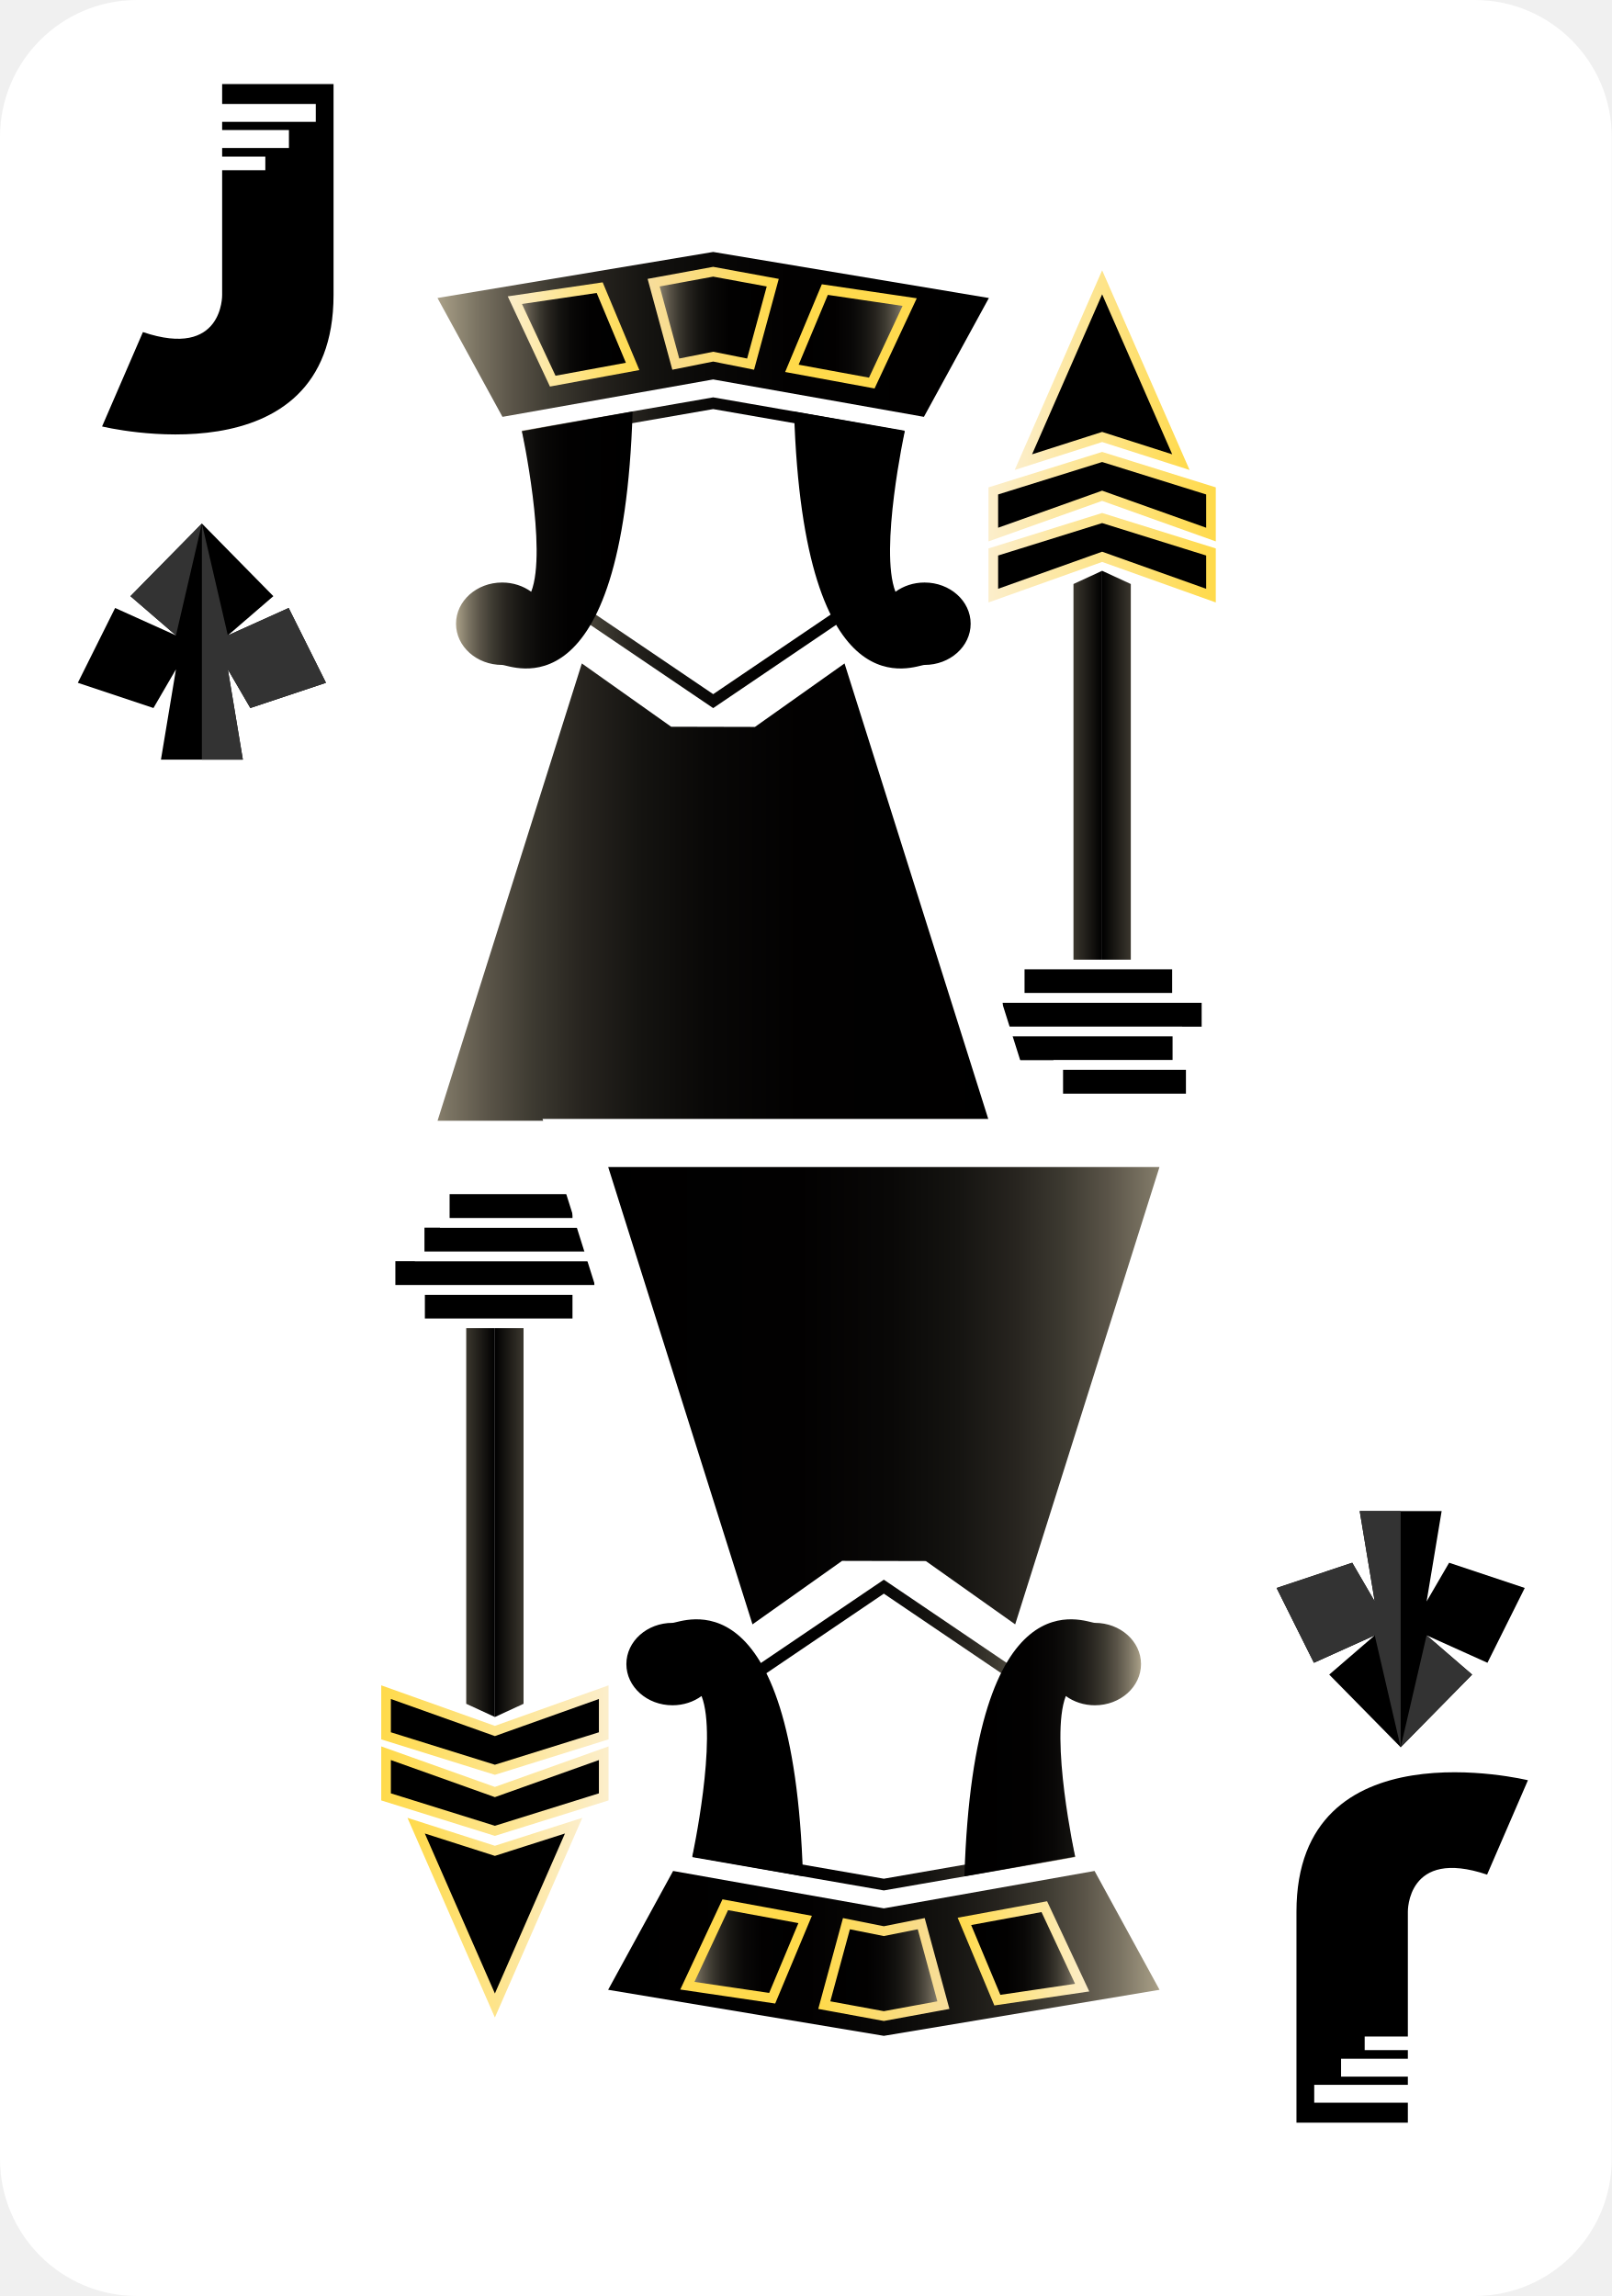
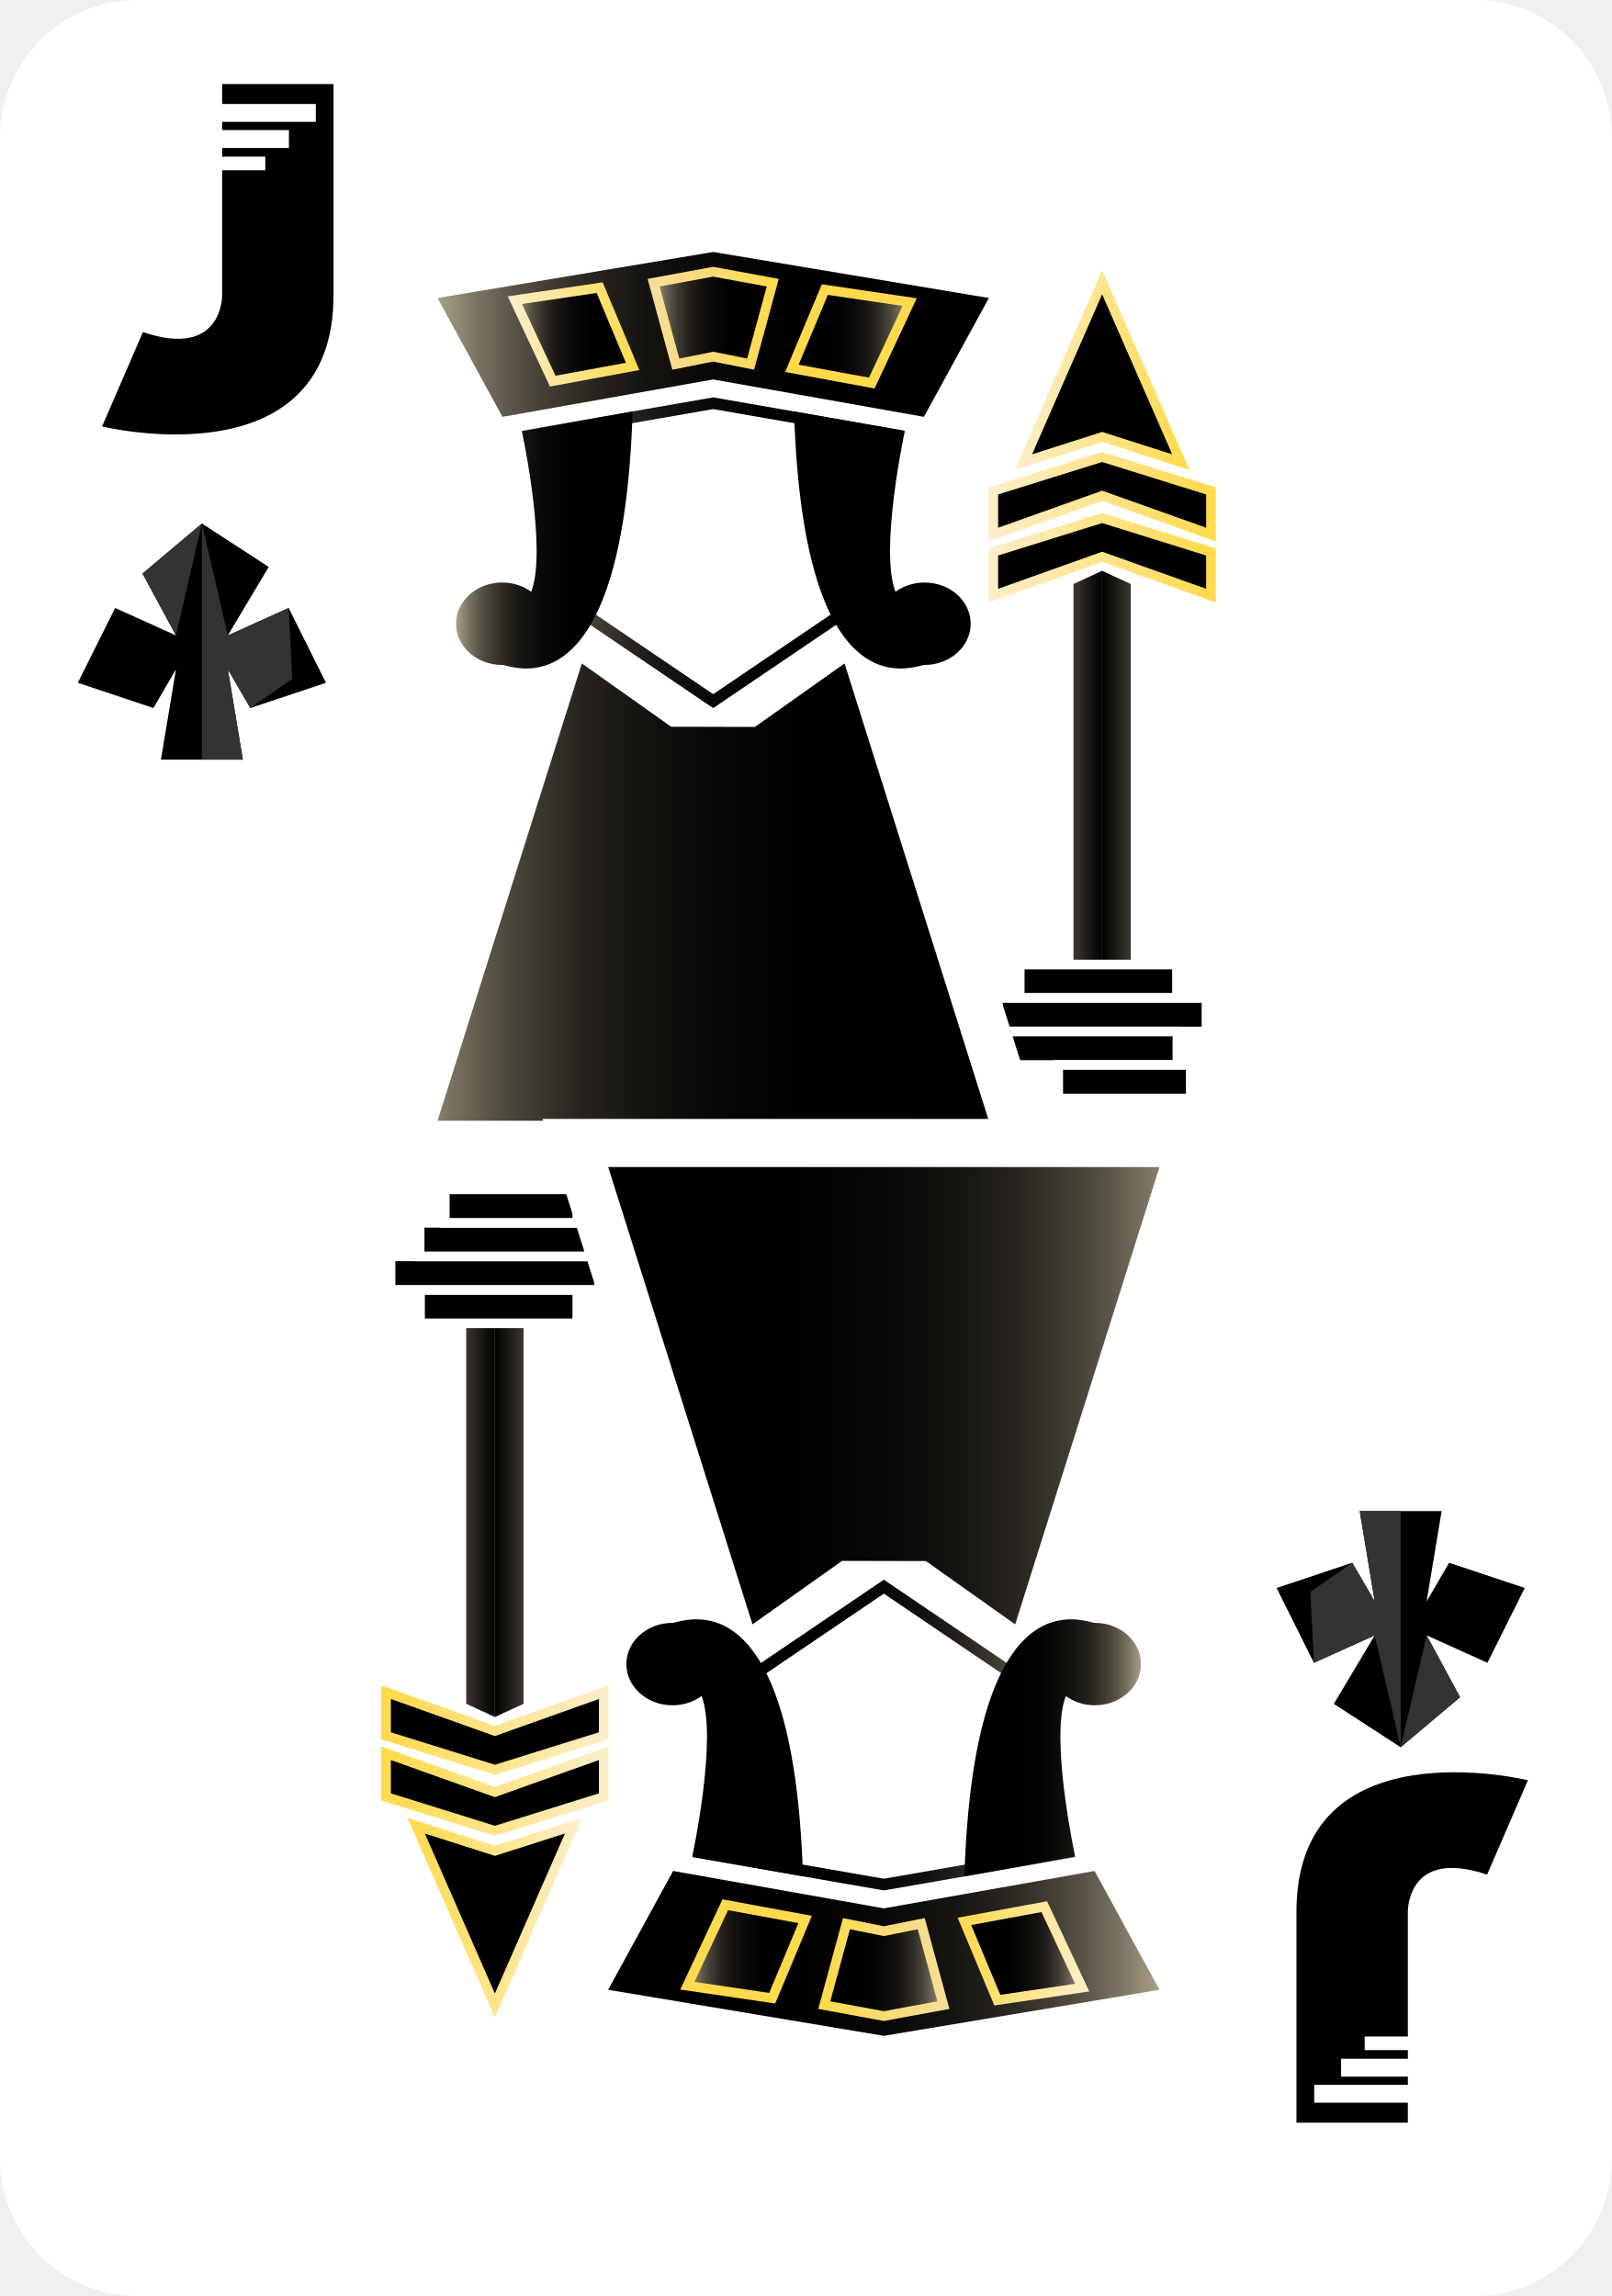
<svg xmlns="http://www.w3.org/2000/svg" xmlns:xlink="http://www.w3.org/1999/xlink" id="Layer_2" data-name="Layer 2" width="837.007" height="1192.499" viewBox="0 0 837.007 1192.499">
  <defs>
    <style>
      .cls-1 {
        fill: url(#linear-gradient);
      }

      .cls-2 {
        stroke: url(#linear-gradient-16);
      }

      .cls-2, .cls-3, .cls-4, .cls-5, .cls-6, .cls-7, .cls-8, .cls-9, .cls-10, .cls-11, .cls-12, .cls-13, .cls-14, .cls-15, .cls-16, .cls-17, .cls-18 {
        stroke-miterlimit: 10;
      }

      .cls-2, .cls-3, .cls-4, .cls-5, .cls-6, .cls-7, .cls-9, .cls-10, .cls-11, .cls-15, .cls-16, .cls-17, .cls-18 {
        stroke-width: 5px;
      }

      .cls-2, .cls-3, .cls-4, .cls-5, .cls-6, .cls-7, .cls-10, .cls-11, .cls-15, .cls-16, .cls-17, .cls-18 {
        stroke-linecap: square;
      }

      .cls-3 {
        stroke: url(#linear-gradient-15);
      }

      .cls-4 {
        stroke: url(#linear-gradient-14);
      }

      .cls-5 {
        stroke: url(#linear-gradient-30);
      }

      .cls-6 {
        stroke: url(#linear-gradient-31);
      }

      .cls-7 {
        stroke: url(#linear-gradient-32);
      }

      .cls-19 {
        fill: #fff;
      }

      .cls-20 {
        fill: #333;
      }

      .cls-8 {
        fill: url(#linear-gradient-3);
      }

      .cls-8, .cls-9, .cls-14 {
        stroke: #fff;
      }

      .cls-8, .cls-14 {
        stroke-width: 25px;
      }

      .cls-10 {
        fill: url(#linear-gradient-8);
        stroke: url(#linear-gradient-9);
      }

      .cls-11 {
        fill: url(#linear-gradient-6);
        stroke: url(#linear-gradient-7);
      }

      .cls-12 {
        stroke: url(#linear-gradient-20);
      }

      .cls-12, .cls-13 {
        fill: none;
        stroke-width: 6px;
      }

      .cls-21 {
        fill: url(#linear-gradient-2);
      }

      .cls-22 {
        fill: url(#linear-gradient-5);
      }

      .cls-13 {
        stroke: url(#linear-gradient-4);
      }

      .cls-14 {
        fill: url(#linear-gradient-19);
      }

      .cls-15 {
        fill: url(#linear-gradient-10);
        stroke: url(#linear-gradient-11);
      }

      .cls-16 {
        fill: url(#linear-gradient-24);
        stroke: url(#linear-gradient-25);
      }

      .cls-17 {
        fill: url(#linear-gradient-22);
        stroke: url(#linear-gradient-23);
      }

      .cls-18 {
        fill: url(#linear-gradient-26);
        stroke: url(#linear-gradient-27);
      }

      .cls-23 {
        fill: url(#linear-gradient-18);
      }

      .cls-24 {
        fill: url(#linear-gradient-21);
      }

      .cls-25 {
        fill: url(#linear-gradient-17);
      }

      .cls-26 {
        fill: url(#linear-gradient-13);
      }

      .cls-27 {
        fill: url(#linear-gradient-12);
      }

      .cls-28 {
        fill: url(#linear-gradient-28);
      }

      .cls-29 {
        fill: url(#linear-gradient-29);
      }
    </style>
    <symbol id="Black_J" data-name="Black J" viewBox="0 0 120.206 181.989">
      <path d="M62.353,0V10.35h48.627v9.292H62.353v4.256h34.684v9.292H62.353v4.482h22.425v7.077h-22.425V109.532s.643,33.426-41.14,19.284L0,177.839s120.206,29.401,120.206-68.306V0H62.353Z" />
    </symbol>
    <linearGradient id="linear-gradient" x1="364.342" y1="302.636" x2="379.229" y2="302.636" gradientUnits="userSpaceOnUse">
      <stop offset="0" stop-color="#3b372e" />
      <stop offset=".999" stop-color="#000" />
    </linearGradient>
    <linearGradient id="linear-gradient-2" x1="13276.101" y1="302.636" x2="13290.988" y2="302.636" gradientTransform="translate(13670.216) rotate(-180) scale(1 -1)" xlink:href="#linear-gradient" />
    <linearGradient id="linear-gradient-3" x1="17.051" y1="328.67" x2="337.432" y2="328.67" gradientUnits="userSpaceOnUse">
      <stop offset="0" stop-color="#aba189" />
      <stop offset=".013" stop-color="#a19881" />
      <stop offset=".071" stop-color="#7b7463" />
      <stop offset=".136" stop-color="#5a5448" />
      <stop offset=".208" stop-color="#3d3a31" />
      <stop offset=".287" stop-color="#27241f" />
      <stop offset=".379" stop-color="#151411" />
      <stop offset=".489" stop-color="#090807" />
      <stop offset=".639" stop-color="#020101" />
      <stop offset=".999" stop-color="#000" />
    </linearGradient>
    <linearGradient id="linear-gradient-4" x1="77.855" y1="156.221" x2="276.628" y2="156.221" xlink:href="#linear-gradient-3" />
    <linearGradient id="linear-gradient-5" x1="34.066" y1="42.819" x2="320.417" y2="42.819" xlink:href="#linear-gradient-3" />
    <linearGradient id="linear-gradient-6" x1="74.24" y1="42.819" x2="135.401" y2="42.819" xlink:href="#linear-gradient-3" />
    <linearGradient id="linear-gradient-7" x1="765.247" y1="42.851" x2="826.808" y2="42.851" gradientTransform="translate(-785.7938) scale(1.1187 1)" gradientUnits="userSpaceOnUse">
      <stop offset="0" stop-color="#fceecb" />
      <stop offset="1" stop-color="#ffda4a" />
    </linearGradient>
    <linearGradient id="linear-gradient-8" x1="146.314" y1="34.266" x2="208.169" y2="34.266" xlink:href="#linear-gradient-3" />
    <linearGradient id="linear-gradient-9" x1="830.157" y1="34.477" x2="891.531" y2="34.477" gradientTransform="translate(-785.7938) scale(1.1187 1)" gradientUnits="userSpaceOnUse">
      <stop offset="0" stop-color="#f7dd9d" />
      <stop offset="1" stop-color="#ffda4a" />
    </linearGradient>
    <linearGradient id="linear-gradient-10" x1="13051.472" y1="43.819" x2="13112.632" y2="43.819" gradientTransform="translate(13330.745) rotate(-180) scale(1 -1)" xlink:href="#linear-gradient-3" />
    <linearGradient id="linear-gradient-11" x1="12375.17" y1="43.851" x2="12436.731" y2="43.851" gradientTransform="translate(14127.448) rotate(-180) scale(1.1187 -1)" gradientUnits="userSpaceOnUse">
      <stop offset="0" stop-color="#ffda4f" />
      <stop offset="1" stop-color="#ffda4a" />
    </linearGradient>
    <linearGradient id="linear-gradient-12" x1="43.689" y1="149.621" x2="135.401" y2="149.621" xlink:href="#linear-gradient-3" />
    <linearGradient id="linear-gradient-13" x1="13002.675" y1="149.621" x2="13094.388" y2="149.621" gradientTransform="translate(13313.619) rotate(-180) scale(1 -1)" gradientUnits="userSpaceOnUse">
      <stop offset="0" stop-color="#000" />
      <stop offset=".146" stop-color="#000" />
      <stop offset=".999" stop-color="#000" />
    </linearGradient>
    <linearGradient id="linear-gradient-14" x1="333.825" y1="61.384" x2="424.632" y2="61.384" gradientTransform="matrix(1, 0, 0, 1, 0, 0)" xlink:href="#linear-gradient-7" />
    <linearGradient id="linear-gradient-15" x1="320.21" y1="127.097" x2="438.247" y2="127.097" gradientTransform="matrix(1, 0, 0, 1, 0, 0)" xlink:href="#linear-gradient-7" />
    <linearGradient id="linear-gradient-16" x1="320.21" y1="158.807" x2="438.247" y2="158.807" gradientTransform="matrix(1, 0, 0, 1, 0, 0)" xlink:href="#linear-gradient-7" />
    <linearGradient id="linear-gradient-17" x1="14194.176" y1="16740.407" x2="14209.063" y2="16740.407" gradientTransform="translate(14272.938 17364.291) rotate(-180)" xlink:href="#linear-gradient" />
    <linearGradient id="linear-gradient-18" x1="-553.733" y1="16740.407" x2="-538.846" y2="16740.407" gradientTransform="translate(602.7215 17364.291) scale(1 -1)" xlink:href="#linear-gradient" />
    <linearGradient id="linear-gradient-19" x1="13846.885" y1="16766.44" x2="14167.266" y2="16766.44" gradientTransform="translate(14272.938 17364.291) rotate(-180)" xlink:href="#linear-gradient-3" />
    <linearGradient id="linear-gradient-20" x1="13907.689" y1="16593.992" x2="14106.462" y2="16593.992" gradientTransform="translate(14272.938 17364.291) rotate(-180)" xlink:href="#linear-gradient-3" />
    <linearGradient id="linear-gradient-21" x1="13863.9" y1="16480.59" x2="14150.251" y2="16480.59" gradientTransform="translate(14272.938 17364.291) rotate(-180)" xlink:href="#linear-gradient-3" />
    <linearGradient id="linear-gradient-22" x1="13904.075" y1="16480.59" x2="13965.235" y2="16480.59" gradientTransform="translate(14272.938 17364.291) rotate(-180)" xlink:href="#linear-gradient-3" />
    <linearGradient id="linear-gradient-23" x1="13127.549" y1="16480.622" x2="13189.109" y2="16480.622" gradientTransform="translate(15058.732 17364.291) rotate(-180) scale(1.1187 1)" xlink:href="#linear-gradient-7" />
    <linearGradient id="linear-gradient-24" x1="13976.148" y1="16472.036" x2="14038.003" y2="16472.036" gradientTransform="translate(14272.938 17364.291) rotate(-180)" xlink:href="#linear-gradient-3" />
    <linearGradient id="linear-gradient-25" x1="13192.459" y1="16472.248" x2="13253.833" y2="16472.248" gradientTransform="translate(15058.732 17364.291) rotate(-180) scale(1.1187 1)" xlink:href="#linear-gradient-9" />
    <linearGradient id="linear-gradient-26" x1="-778.362" y1="16481.59" x2="-717.202" y2="16481.59" gradientTransform="translate(942.1925 17364.291) scale(1 -1)" xlink:href="#linear-gradient-3" />
    <linearGradient id="linear-gradient-27" x1="12.868" y1="16481.622" x2="74.429" y2="16481.622" gradientTransform="translate(145.4896 17364.291) scale(1.1187 -1)" xlink:href="#linear-gradient-11" />
    <linearGradient id="linear-gradient-28" x1="13873.523" y1="16587.392" x2="13965.235" y2="16587.392" gradientTransform="translate(14272.938 17364.291) rotate(-180)" xlink:href="#linear-gradient-3" />
    <linearGradient id="linear-gradient-29" x1="-827.159" y1="16587.392" x2="-735.447" y2="16587.392" gradientTransform="translate(959.3187 17364.291) scale(1 -1)" xlink:href="#linear-gradient-13" />
    <linearGradient id="linear-gradient-30" x1="14163.659" y1="16499.155" x2="14254.466" y2="16499.155" gradientTransform="translate(14272.938 17364.291) rotate(-180)" xlink:href="#linear-gradient-7" />
    <linearGradient id="linear-gradient-31" x1="14150.044" y1="16564.868" x2="14268.081" y2="16564.868" gradientTransform="translate(14272.938 17364.291) rotate(-180)" xlink:href="#linear-gradient-7" />
    <linearGradient id="linear-gradient-32" x1="14150.044" y1="16596.578" x2="14268.081" y2="16596.578" gradientTransform="translate(14272.938 17364.291) rotate(-180)" xlink:href="#linear-gradient-7" />
    <symbol id="Jack" viewBox="0 0 443.104 926.52">
      <g>
        <polygon class="cls-1" points="379.229 165.603 364.342 172.464 364.342 439.669 379.229 439.669 379.229 165.603" />
        <polygon class="cls-21" points="379.229 165.603 394.115 172.464 394.115 439.669 379.229 439.669 379.229 165.603" />
        <rect class="cls-9" x="336.432" y="370.077" width="81.657" height="17.398" />
        <rect class="cls-9" x="325.046" y="387.475" width="108.366" height="17.398" />
        <rect class="cls-9" x="329.789" y="404.873" width="88.515" height="17.398" />
        <rect class="cls-9" x="356.432" y="422.271" width="68.815" height="17.398" />
        <polygon class="cls-8" points="252.215 193.607 252.215 193.607 194.964 234.181 159.404 234.099 102.267 193.607 17.051 463.732 176.832 463.732 177.651 463.732 337.432 463.732 252.215 193.607" />
        <polygon class="cls-13" points="177.241 78.569 81.486 95.235 101.373 181.894 177.241 233.293 253.11 181.894 272.996 95.235 177.241 78.569" />
        <polygon class="cls-22" points="177.241 0 34.066 23.919 67.81 85.639 177.241 66.219 286.672 85.639 320.417 23.919 177.241 0" />
        <polygon class="cls-11" points="74.24 25.042 93.915 67.096 135.401 59.45 118.293 18.543 74.24 25.042" />
        <polygon class="cls-10" points="177.241 10.271 146.314 15.959 157.819 58.26 177.241 54.376 196.664 58.26 208.169 15.959 177.241 10.271" />
        <polygon class="cls-15" points="279.274 26.042 259.6 68.096 218.113 60.45 235.221 19.543 279.274 26.042" />
        <path class="cls-27" d="M135.401,82.898l-57.508,10.195s13.305,61.71,4.841,83.399c-4.121-2.999-9.374-4.802-15.103-4.802-13.223,0-23.943,9.582-23.943,21.402s10.72,21.402,23.943,21.402c4.66,0,62.799,27.733,67.769-131.596Z" />
        <path class="cls-26" d="M219.232,82.898l57.508,10.195s-13.305,61.71-4.841,83.399c4.121-2.999,9.374-4.802,15.103-4.802,13.223,0,23.943,9.582,23.943,21.402,0,11.82-10.72,21.402-23.943,21.402-4.66,0-62.799,27.733-67.769-131.596Z" />
        <polygon class="cls-4" points="379.229 15.766 338.334 109.169 379.229 96.097 420.123 109.169 379.229 15.766" />
        <polygon class="cls-3" points="379.229 106.483 322.71 124.111 322.71 146.785 379.229 126.633 435.747 146.785 435.747 124.111 379.229 106.483" />
        <polygon class="cls-2" points="379.229 138.193 322.71 155.821 322.71 178.495 379.229 158.344 435.747 178.495 435.747 155.821 379.229 138.193" />
        <polygon class="cls-25" points="63.875 760.917 78.761 754.056 78.761 486.851 63.875 486.851 63.875 760.917" />
        <polygon class="cls-23" points="63.875 760.917 48.989 754.056 48.989 486.851 63.875 486.851 63.875 760.917" />
        <polygon class="cls-9" points="25.014 539.045 106.672 539.045 106.672 556.443 25.014 556.443 25.014 539.045" />
        <polygon class="cls-9" points="9.692 521.647 118.058 521.647 118.058 539.045 9.692 539.045 9.692 521.647" />
        <polygon class="cls-9" points="24.8 504.249 113.315 504.249 113.315 521.647 24.8 521.647 24.8 504.249" />
        <polygon class="cls-9" points="37.857 486.851 106.672 486.851 106.672 504.249 37.857 504.249 37.857 486.851" />
        <polygon class="cls-14" points="190.888 732.913 190.888 732.913 248.14 692.339 283.7 692.421 340.837 732.913 426.053 462.788 266.272 462.788 265.453 462.788 105.672 462.788 190.888 732.913" />
        <polygon class="cls-12" points="265.863 847.951 361.618 831.285 341.731 744.626 265.863 693.227 189.994 744.626 170.107 831.285 265.863 847.951" />
        <polygon class="cls-24" points="265.863 926.52 409.038 902.601 375.294 840.882 265.862 860.302 156.431 840.882 122.687 902.601 265.863 926.52" />
        <polygon class="cls-17" points="368.863 901.478 349.189 859.424 307.703 867.07 324.811 907.978 368.863 901.478" />
        <polygon class="cls-16" points="265.862 916.25 296.79 910.562 285.285 868.26 265.863 872.144 246.44 868.26 234.935 910.562 265.862 916.25" />
        <polygon class="cls-18" points="163.83 900.478 183.504 858.424 224.991 866.07 207.883 906.978 163.83 900.478" />
        <path class="cls-28" d="M307.703,843.622l57.508-10.195s-13.305-61.71-4.841-83.399c4.121,2.999,9.374,4.802,15.103,4.802,13.223,0,23.943-9.582,23.943-21.402,0-11.82-10.72-21.402-23.943-21.402-4.66,0-62.799-27.733-67.769,131.596Z" />
        <path class="cls-29" d="M223.872,843.622l-57.508-10.195s13.305-61.71,4.841-83.399c-4.121,2.999-9.374,4.802-15.103,4.802-13.223,0-23.943-9.582-23.943-21.402,0-11.82,10.72-21.402,23.943-21.402,4.66,0,62.799-27.733,67.769,131.596Z" />
        <polygon class="cls-5" points="63.875 910.754 104.769 817.351 63.875 830.424 22.981 817.351 63.875 910.754" />
        <polygon class="cls-6" points="63.875 820.038 120.394 802.41 120.394 779.736 63.875 799.887 7.357 779.736 7.357 802.41 63.875 820.038" />
        <polygon class="cls-7" points="63.875 788.327 120.394 770.699 120.394 748.025 63.875 768.176 7.357 748.025 7.357 770.699 63.875 788.327" />
      </g>
    </symbol>
    <symbol id="Spade" viewBox="0 0 285.532 271.76">
      <g>
-         <polygon points="285.532 183.293 242.612 97.196 172.618 128.768 224.98 83.605 142.766 0 60.553 83.605 112.914 128.768 42.92 97.196 0 183.293 87.024 212.329 112.914 167.812 95.628 271.76 142.766 271.76 189.905 271.76 172.618 167.812 198.509 212.329 285.532 183.293" />
-         <polygon class="cls-20" points="142.766 0 112.914 128.768 60.553 83.605 142.766 0" />
-         <polygon class="cls-20" points="142.766 0 142.766 271.76 189.905 271.76 172.618 167.812 198.509 212.329 285.532 183.293 242.612 97.196 172.618 128.768 142.766 0" />
+         <polygon points="285.532 183.293 242.612 97.196 172.618 128.768 219.666 49.925 142.766 0 74.449 57.581 112.914 128.768 42.92 97.196 0 183.293 87.024 212.329 112.914 167.812 95.628 271.76 142.766 271.76 189.905 271.76 172.618 167.812 198.509 212.329 285.532 183.293" />
+         <polygon class="cls-20" points="142.766 0 112.914 128.768 74.449 57.581 142.766 0" />
+         <polygon class="cls-20" points="142.766 0 142.766 271.76 189.905 271.76 172.618 167.812 198.509 212.329 246.745 178.862 242.612 97.196 172.618 128.768 142.766 0" />
      </g>
    </symbol>
  </defs>
  <g id="Layer_5" data-name="Layer 5">
    <rect class="cls-19" width="837.007" height="1192.499" rx="71.196" ry="71.196" />
    <use width="285.532" height="271.76" transform="translate(40.4199 271.9093) scale(.4513)" xlink:href="#Spade" />
    <use width="285.532" height="271.76" transform="translate(791.8213 907.4836) rotate(-180) scale(.4513)" xlink:href="#Spade" />
    <use width="443.104" height="926.52" transform="translate(193.1275 130.8602)" xlink:href="#Jack" />
    <use width="120.206" height="181.989" transform="translate(53.0093 43.6563)" xlink:href="#Black_J" />
    <use width="120.206" height="181.989" transform="translate(793.475 1102.467) rotate(-180)" xlink:href="#Black_J" />
  </g>
</svg>
